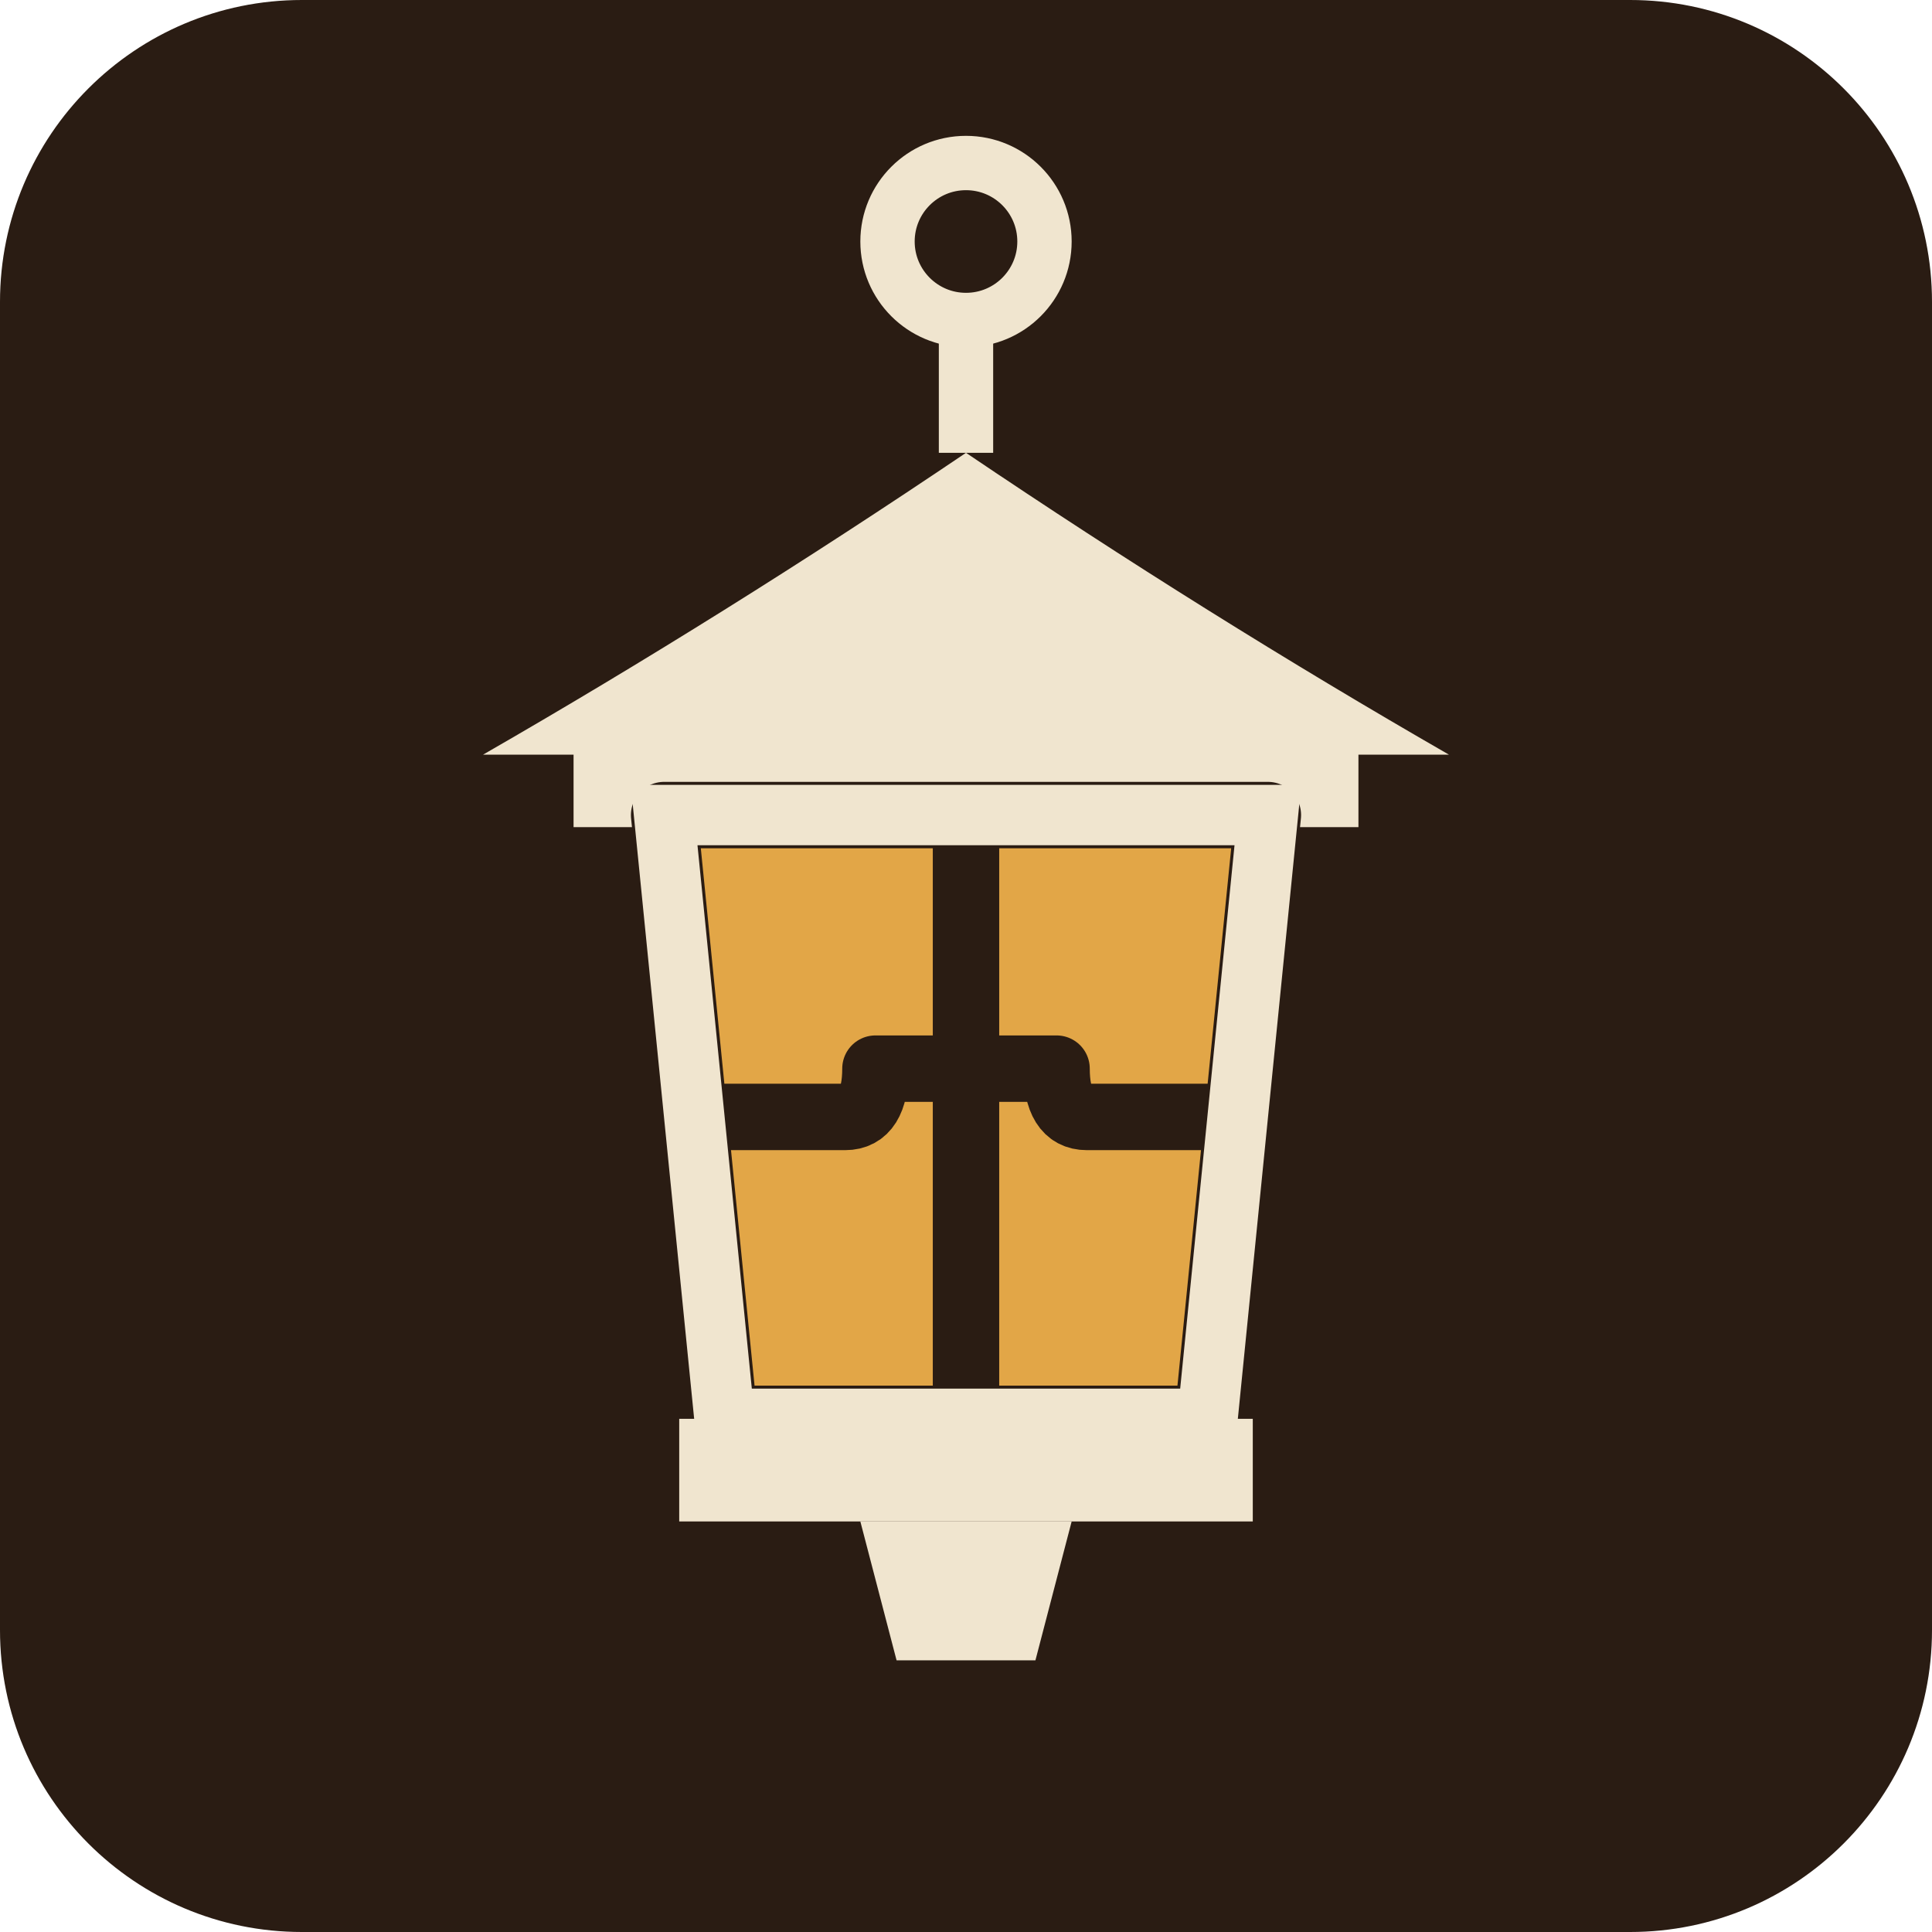
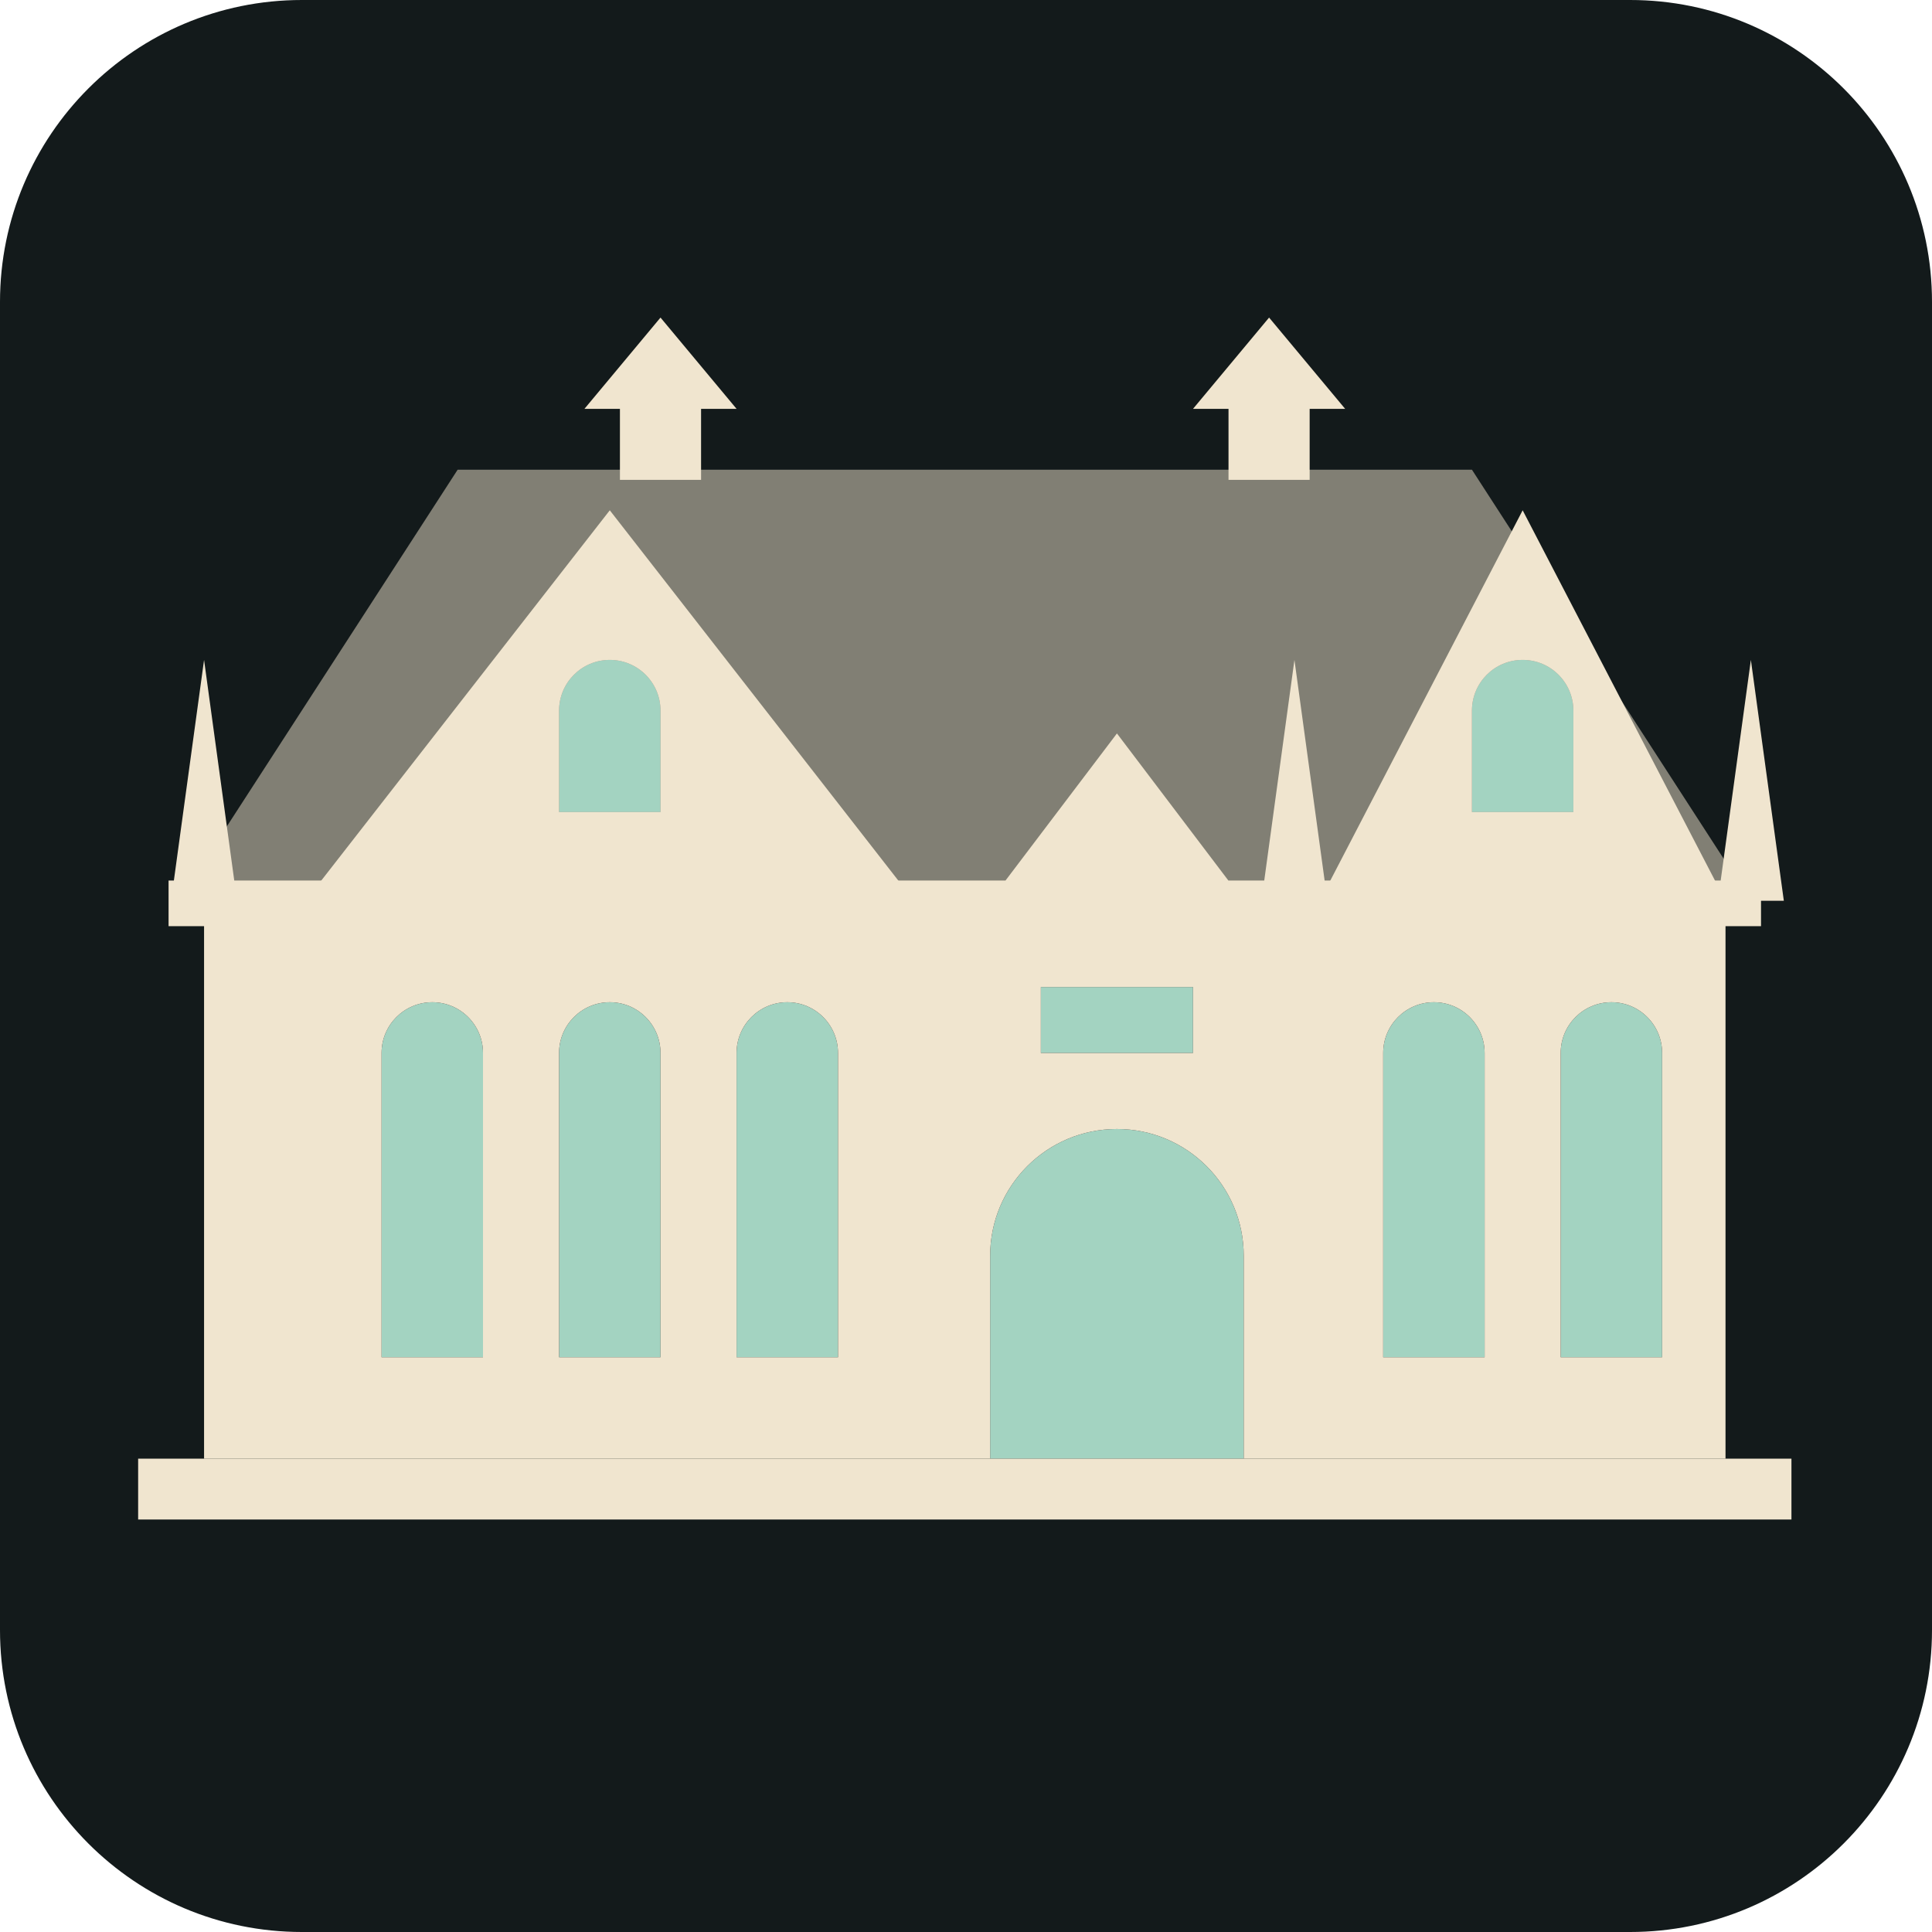
<svg xmlns="http://www.w3.org/2000/svg" viewBox="0 0 64 64">
-   <rect width="64" height="64" rx="10" fill="#2a1c13" />
-   <g transform="translate(12 4) scale(1)" fill="#f0e5cf" stroke="#f0e5cf">
-     <circle cx="20" cy="4" r="2.6" fill="none" stroke-width="1.8" />
-     <path d="M20 6.6V11" stroke-width="1.8" />
-     <path d="M4 21Q12 16.4 20 11q8 5.4 16 10Z" stroke="none" />
-     <rect x="7" y="20" width="26" height="3.4" stroke="none" />
-     <path d="M10 23h20l-2 20H12Z" fill="#e2a647" stroke="none" />
-     <path d="M10 23h20l-2 20H12Z M20 23v20 M11 33h5q1 0 1-1.6h6q0 1.6 1 1.6h5" fill="none" stroke="#2a1c13" stroke-width="2.2" stroke-linejoin="round" />
-     <path d="M10 23h20l-2 20H12Z" fill="none" stroke-width="2" />
-     <rect x="10.5" y="43" width="19" height="3.4" stroke="none" />
-     <path d="M16.5 46.4h7l-1.2 4.6h-4.6Z" stroke="none" />
+   <rect width="64" height="64" rx="10" fill="#131a1b" />
+   <g transform="translate(3.4 8) scale(.84)" color="#f0e5cf">
+     <g transform="translate(14 0)">
+       <path d="M-11 26L0 9H40L51 26Z" fill="currentColor" fill-opacity=".5" />
+       <path class="glass" d="M-3 44V32.0a2.0 2.0 0 0 1 4 0V44Z M4 44V32.0a2.0 2.0 0 0 1 4 0V44Z M11 44V32.0a2.0 2.0 0 0 1 4 0V44Z M36.5 44V32.0a2.0 2.0 0 0 1 4 0V44Z M43.5 44V32.0a2.0 2.0 0 0 1 4 0V44Z M21 48V40.0a5.0 5.0 0 0 1 10 0V48Z M23 29.4h6v2.6h-6Z M4 22.5V18.5a2.0 2.0 0 0 1 4 0V22.5Z M40 22.5V18.5a2.0 2.0 0 0 1 4 0V22.5Z" fill="#a3d3c1" />
+       <path d="M6.4 9.4V6.4h3.2v3Z M5 6.6L8 3L11 6.6Z M30.4 9.4V6.4h3.2v3Z M29 6.6L32 3L35 6.6Z M21 26L26 19.4L31 26Z M-11.3 26L-10 16.5L-8.7 26Z M31.7 26L33 16.5L34.3 26Z M49.7 26L51 16.5L52.3 26Z M-11.4 25.2h62.8v1.8h-62.8Z" fill="currentColor" />
+       <path d="M-10 26H50V48H-10Z M-6 26L6 10.6L18 26Z M34 26L42 10.6L50 26Z M-3 44V32.0a2.0 2.0 0 0 1 4 0V44Z M4 44V32.0a2.0 2.0 0 0 1 4 0V44Z M11 44V32.0a2.0 2.0 0 0 1 4 0V44Z M36.5 44V32.0a2.0 2.0 0 0 1 4 0V44Z M43.5 44V32.0a2.0 2.0 0 0 1 4 0V44Z M21 48V40.0a5.0 5.0 0 0 1 10 0V48Z M23 29.4h6v2.6h-6Z M4 22.5V18.5a2.0 2.0 0 0 1 4 0V22.5Z M40 22.5V18.5a2.0 2.0 0 0 1 4 0V22.5Z" fill="currentColor" fill-rule="evenodd" />
+       <rect x="-12.6" y="48" width="65.2" height="2.4" fill="currentColor" />
+     </g>
  </g>
</svg>
